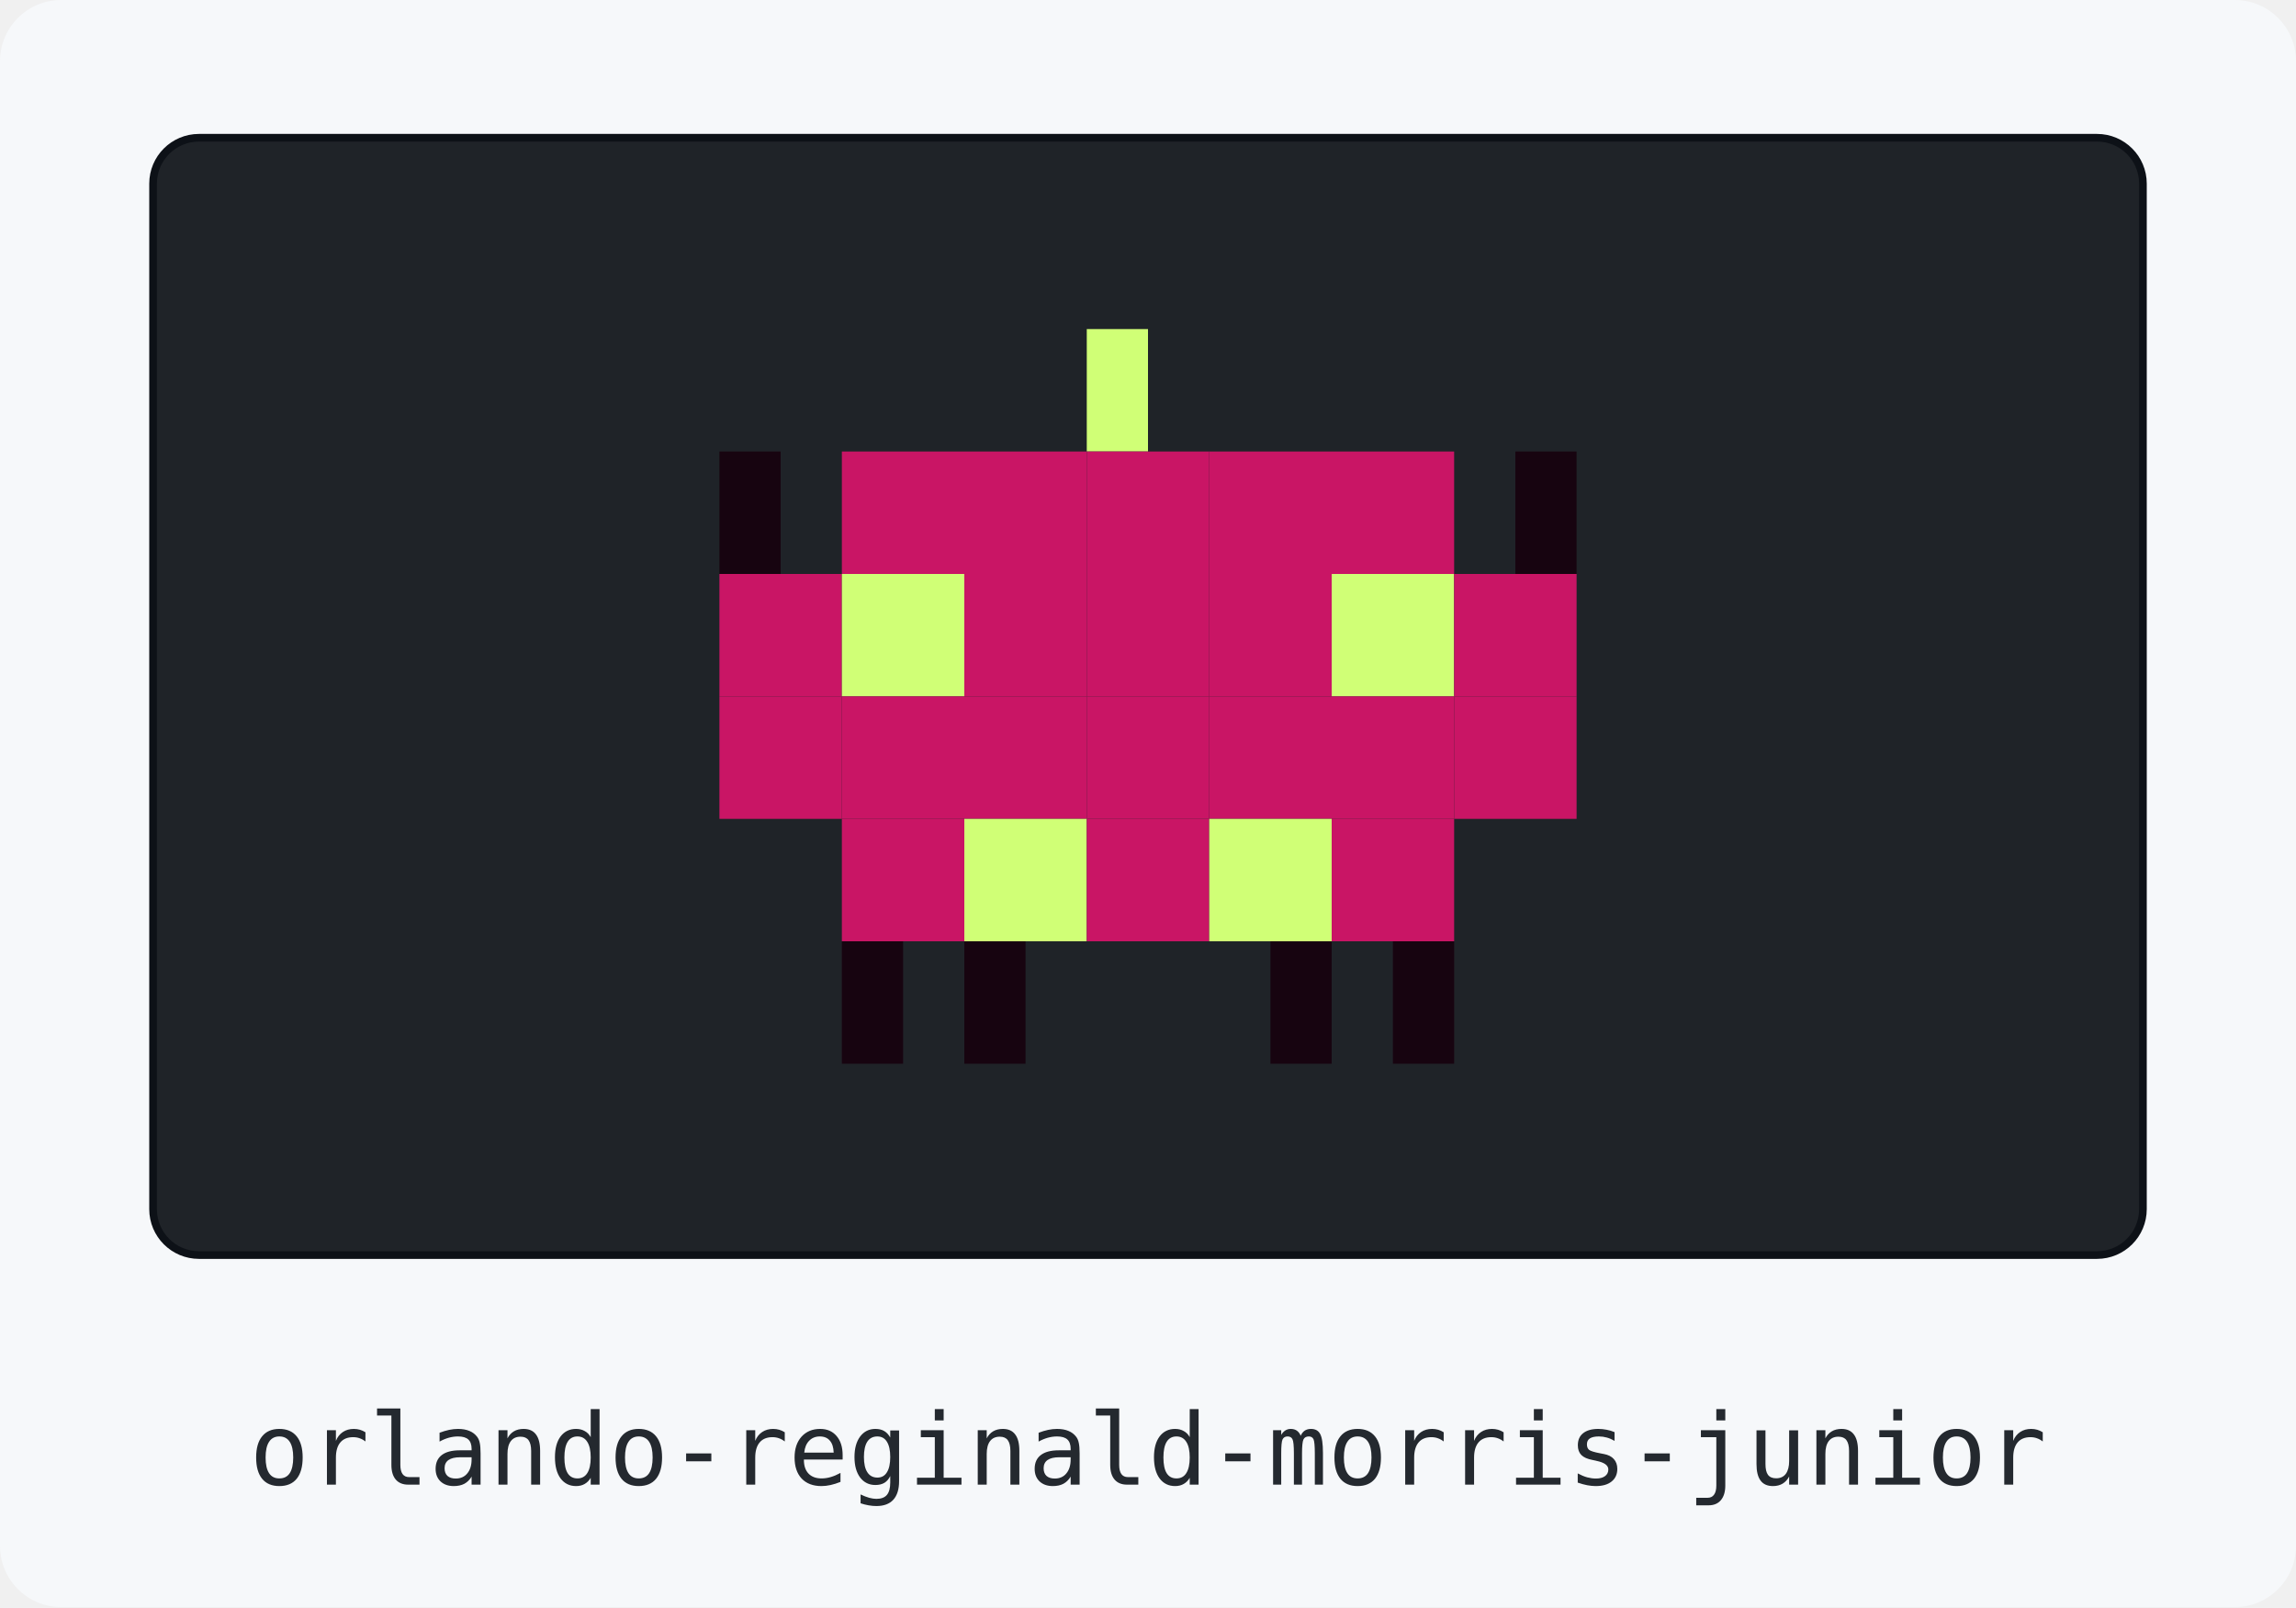
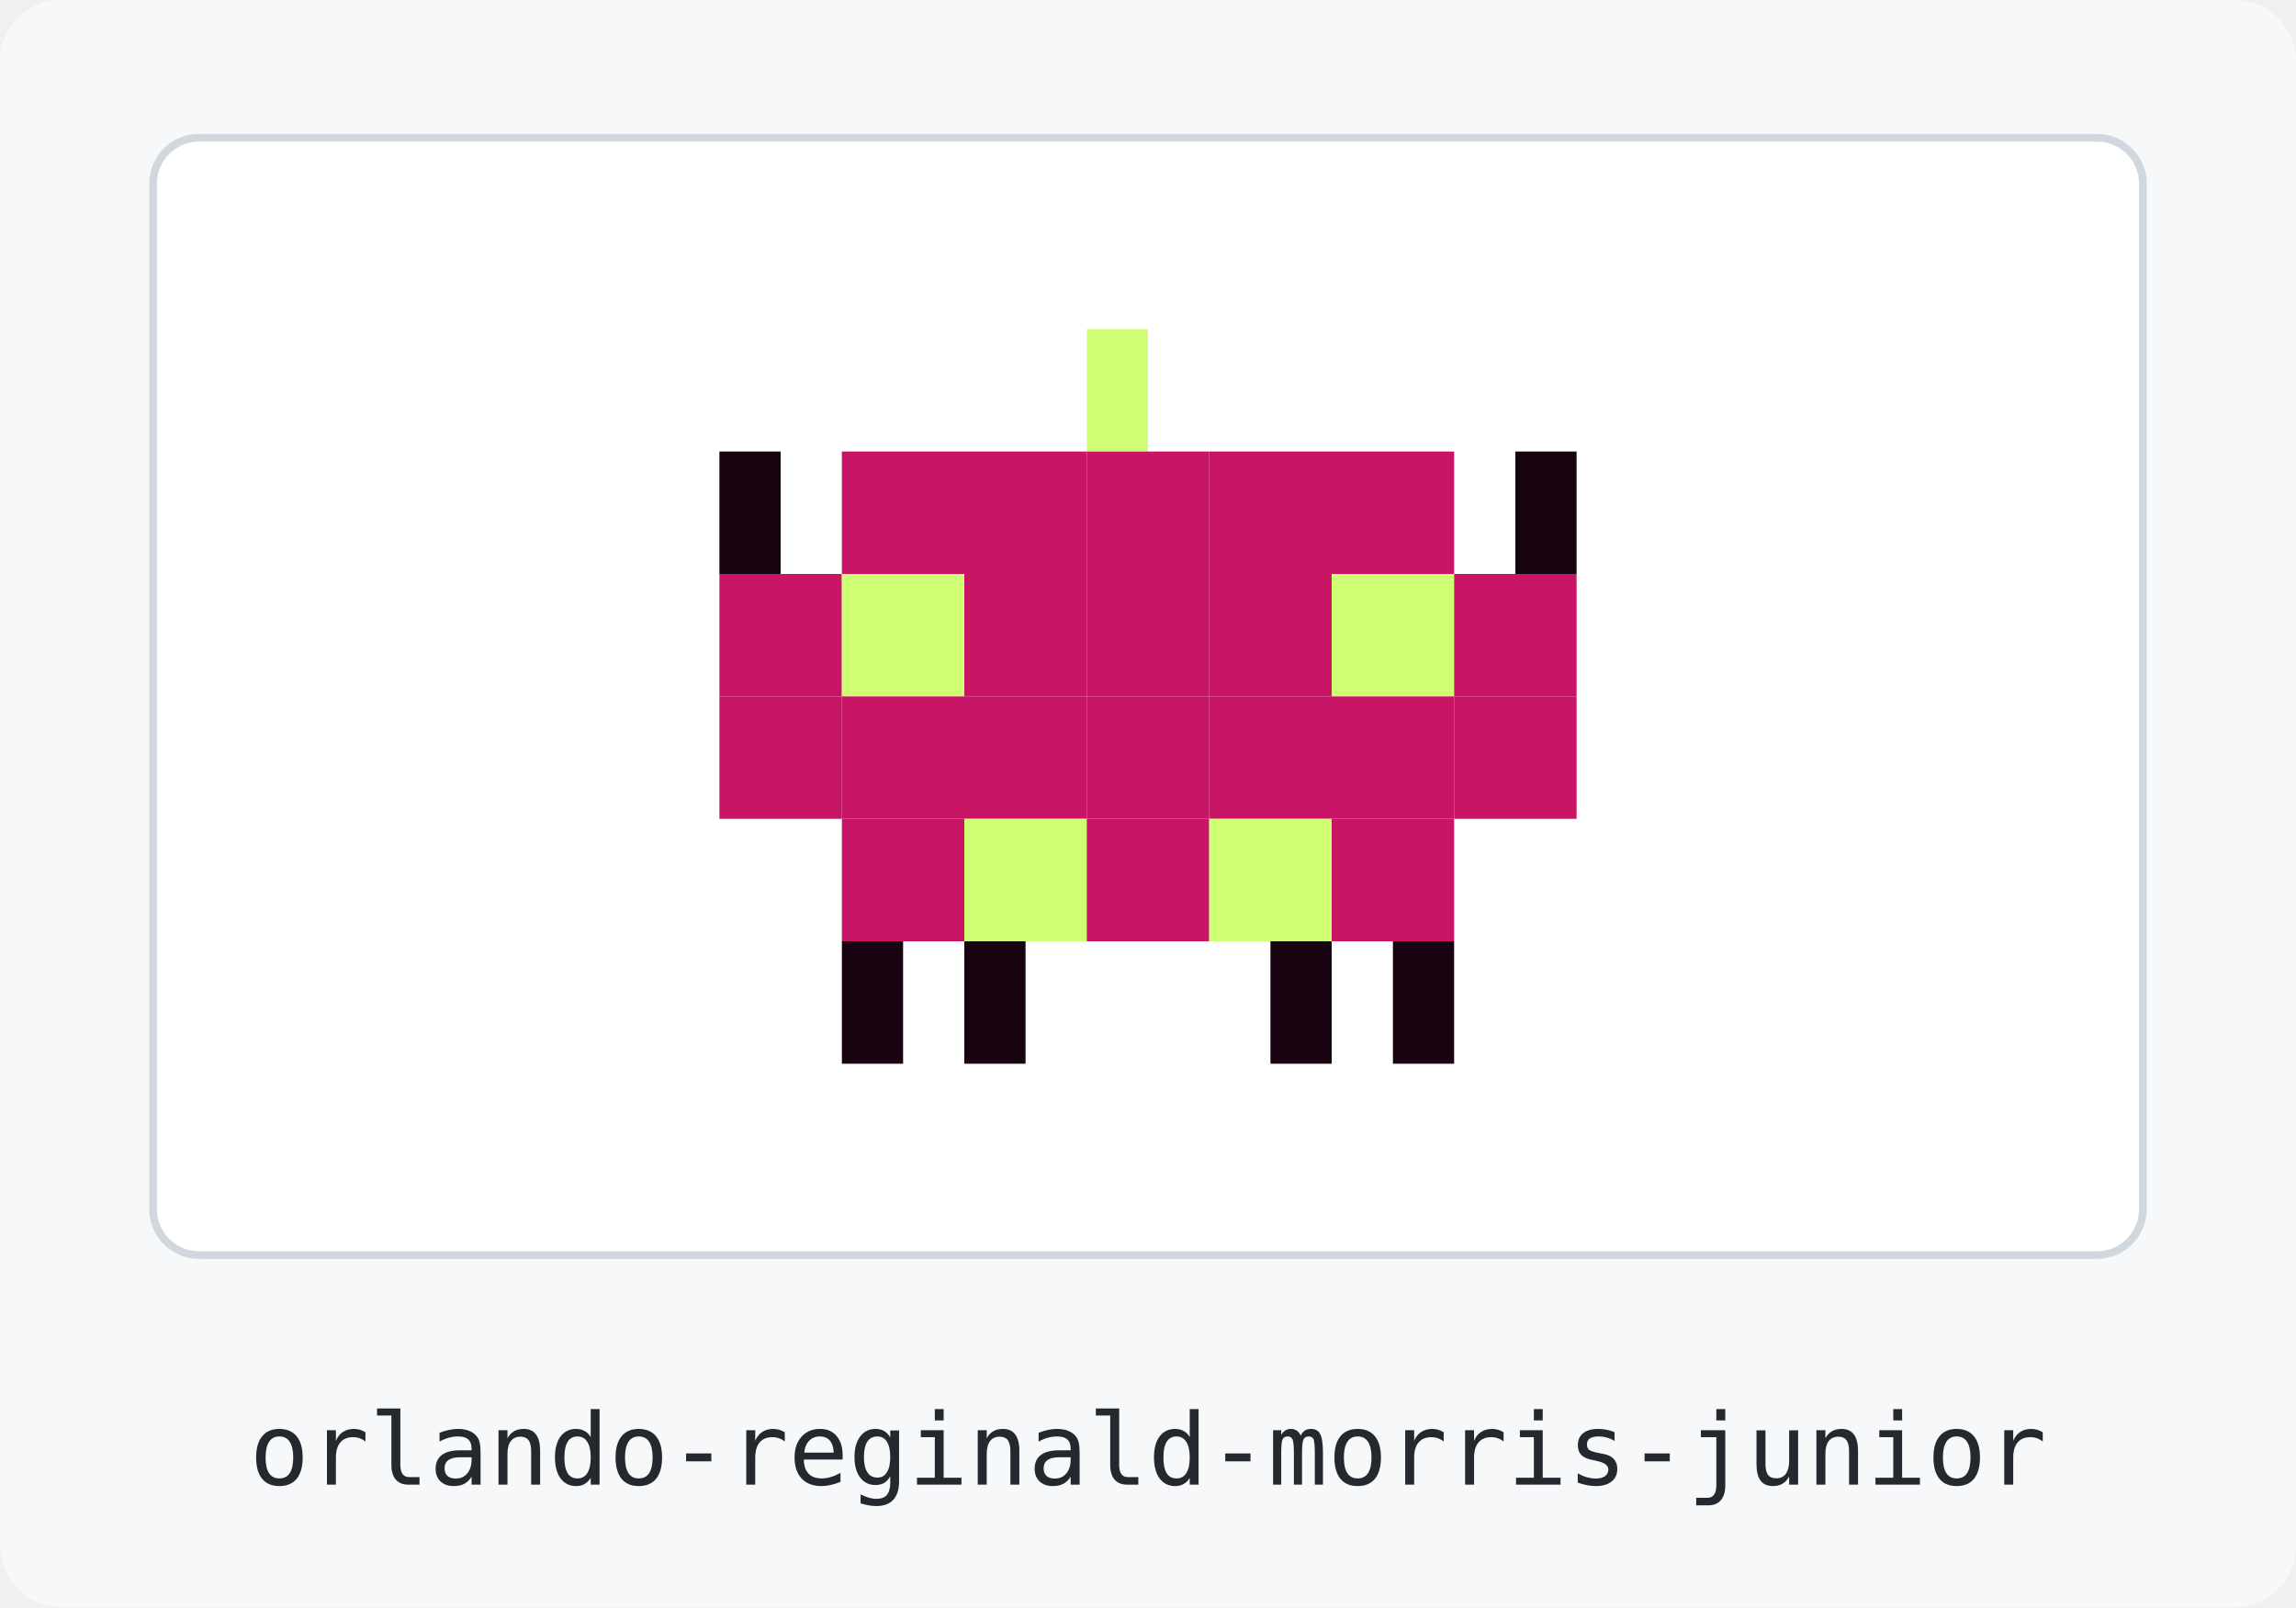
<svg xmlns="http://www.w3.org/2000/svg" width="300" height="210" viewBox="0 0 300 210" role="img" aria-label="orlando-reginald-morris-junior clingon">
  <rect width="300" height="210" rx="8" fill="#f6f8fa" />
-   <rect x="20" y="18" width="260" height="146" rx="6" fill="#1f2328" stroke="#0d1117" />
+   <rect x="20" y="18" width="260" height="146" rx="6" fill="#ffffff" stroke="#d0d7de" />
  <rect x="142" y="43" width="8" height="16" fill="#d0ff76" />
  <rect x="94" y="59" width="8" height="16" fill="#170410" />
  <rect x="110" y="59" width="16" height="16" fill="#c91565" />
  <rect x="126" y="59" width="16" height="16" fill="#c91565" />
  <rect x="142" y="59" width="16" height="16" fill="#c91565" />
  <rect x="158" y="59" width="16" height="16" fill="#c91565" />
  <rect x="174" y="59" width="16" height="16" fill="#c91565" />
  <rect x="198" y="59" width="8" height="16" fill="#170410" />
  <rect x="94" y="75" width="16" height="16" fill="#c91565" />
  <rect x="110" y="75" width="16" height="16" fill="#d0ff76" />
  <rect x="126" y="75" width="16" height="16" fill="#c91565" />
  <rect x="142" y="75" width="16" height="16" fill="#c91565" />
  <rect x="158" y="75" width="16" height="16" fill="#c91565" />
  <rect x="174" y="75" width="16" height="16" fill="#d0ff76" />
  <rect x="190" y="75" width="16" height="16" fill="#c91565" />
  <rect x="94" y="91" width="16" height="16" fill="#c91565" />
  <rect x="110" y="91" width="16" height="16" fill="#c91565" />
  <rect x="126" y="91" width="16" height="16" fill="#c91565" />
  <rect x="142" y="91" width="16" height="16" fill="#c91565" />
  <rect x="158" y="91" width="16" height="16" fill="#c91565" />
  <rect x="174" y="91" width="16" height="16" fill="#c91565" />
  <rect x="190" y="91" width="16" height="16" fill="#c91565" />
  <rect x="110" y="107" width="16" height="16" fill="#c91565" />
  <rect x="126" y="107" width="16" height="16" fill="#d0ff76" />
  <rect x="142" y="107" width="16" height="16" fill="#c91565" />
  <rect x="158" y="107" width="16" height="16" fill="#d0ff76" />
  <rect x="174" y="107" width="16" height="16" fill="#c91565" />
  <rect x="110" y="123" width="8" height="16" fill="#170410" />
  <rect x="126" y="123" width="8" height="16" fill="#170410" />
  <rect x="166" y="123" width="8" height="16" fill="#170410" />
  <rect x="182" y="123" width="8" height="16" fill="#170410" />
  <text x="150" y="194" text-anchor="middle" font-family="ui-monospace, SFMono-Regular, Menlo, Consolas, monospace" font-size="13" font-weight="400" fill="#24292f">orlando-reginald-morris-junior</text>
</svg>
